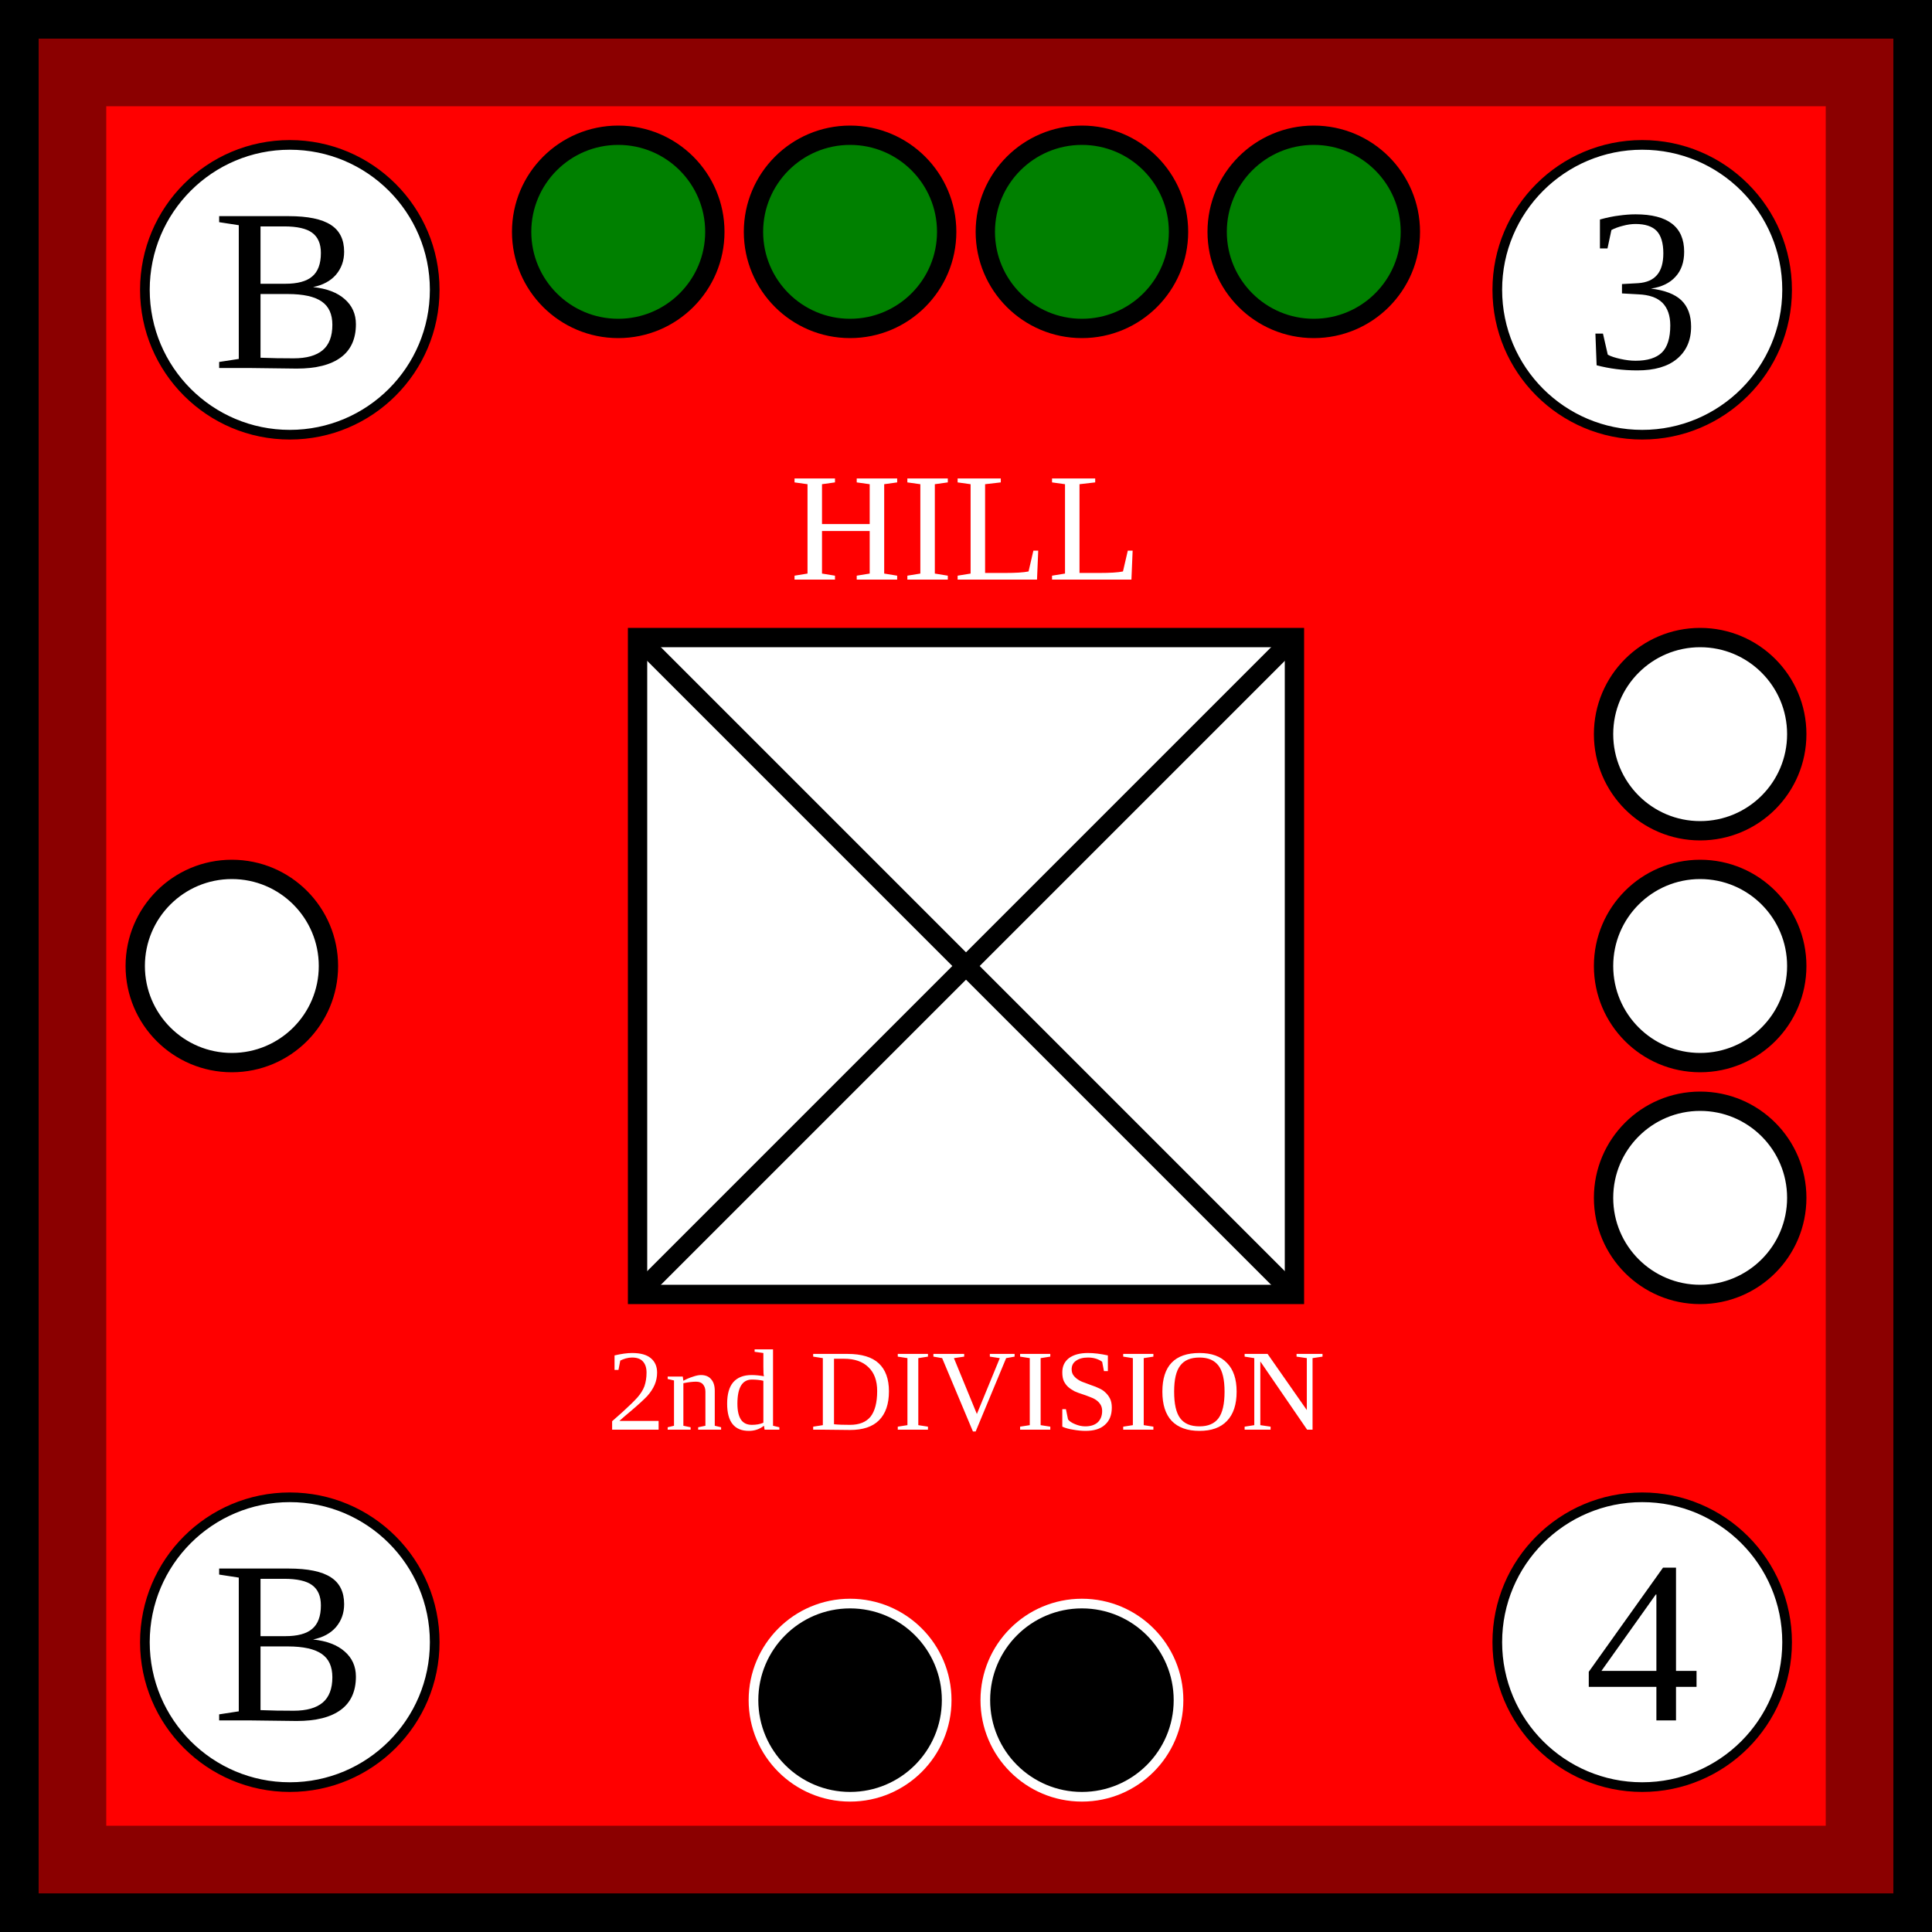
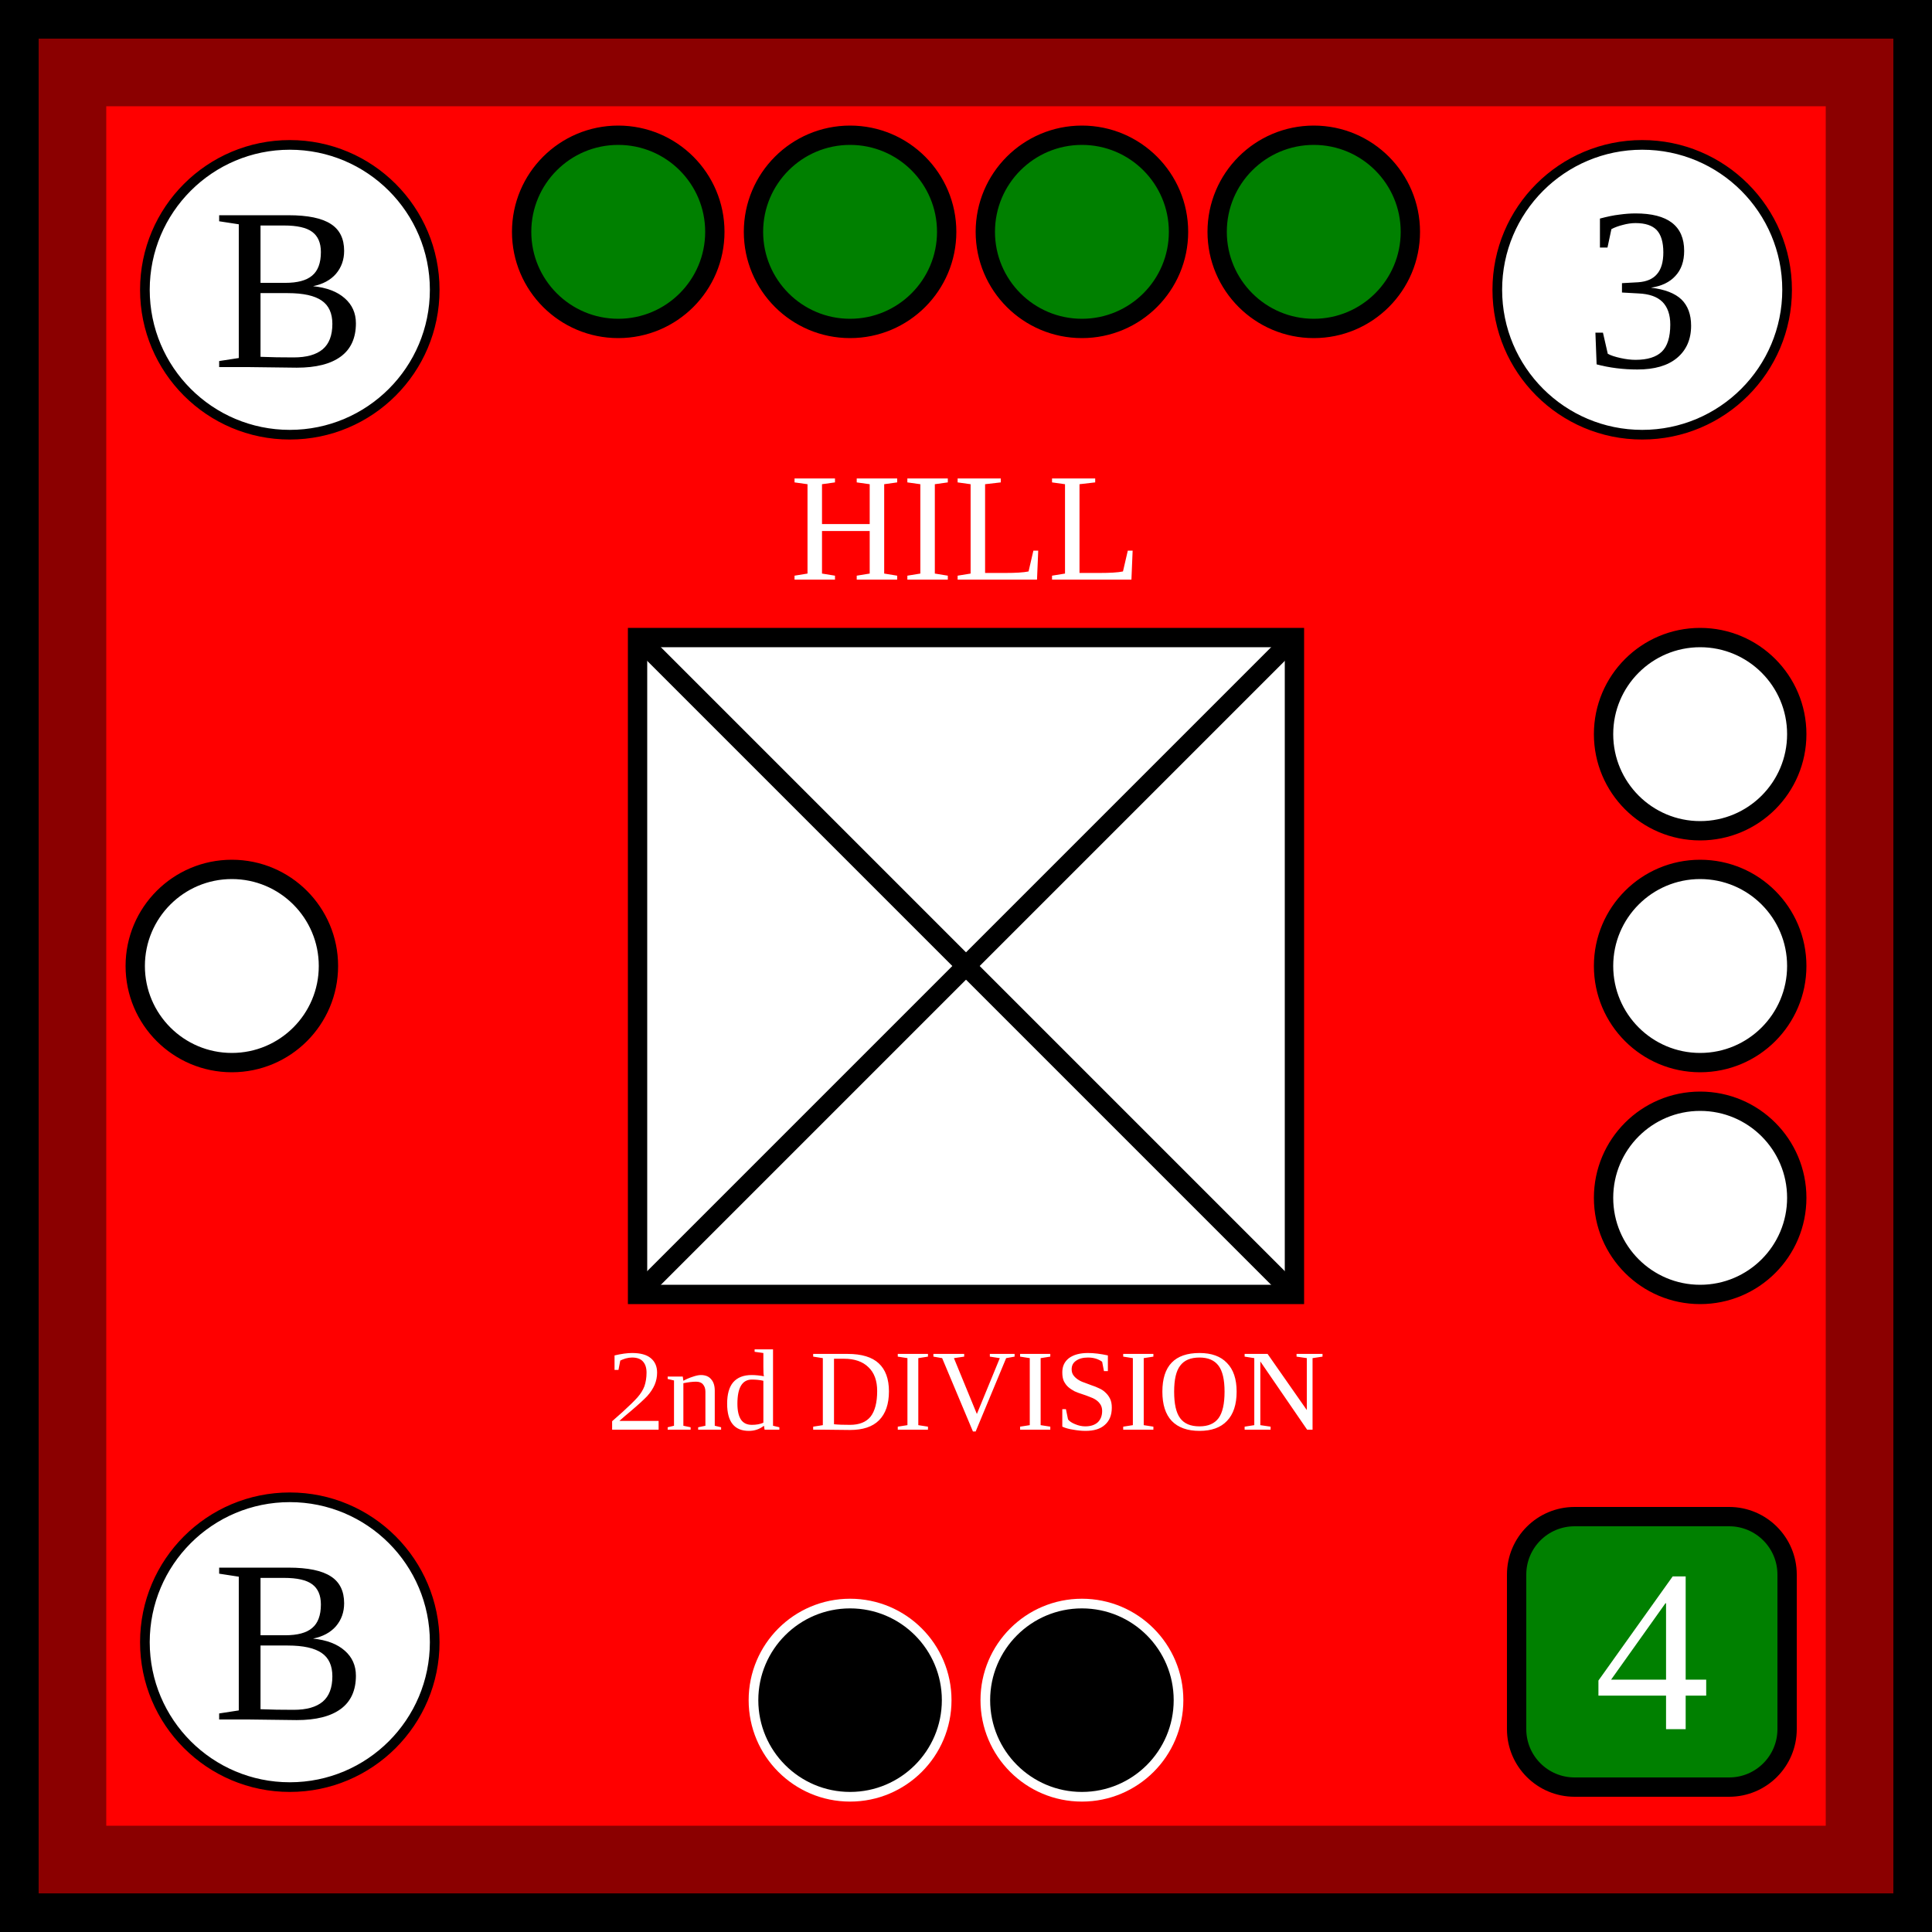
- <svg xmlns="http://www.w3.org/2000/svg" viewBox="0 0 100 100" width="100" height="100">
+ <svg xmlns="http://www.w3.org/2000/svg" xmlns:xlink="http://www.w3.org/1999/xlink" viewBox="0 0 100 100" width="100" height="100">
  <defs id="common">
    <rect id="background" width="100" height="100" fill="red" stroke="darkred" stroke-width="11" />
    <g id="border" stroke="black" stroke-width="2">
      <line x1="0" y1="1" x2="100" y2="1" />
      <line x1="1" y1="1" x2="1" y2="100" />
      <line x1="0" y1="99" x2="100" y2="99" />
      <line x1="99" y1="1" x2="99" y2="100" />
    </g>
    <clipPath id="block">
-       <use href="#background" />
+       <use xlink:href="#background" />
    </clipPath>
  </defs>
  <g id="unit">
-     <use href="#background" clip-path="url(#block)" />
-     <use href="#border" clip-path="url(#block)" />
+     <use xlink:href="#background" clip-path="url(#block)" />
+     <use xlink:href="#border" clip-path="url(#block)" />
    <g id="symbol" text-anchor="middle">
      <text x="50" y="30" font-size="8" fill="white">HILL</text>
      <text x="50" y="74" font-size="6" fill="white">2nd DIVISION</text>
      <rect x="33" y="33" width="34" height="34" fill="white" stroke="black" />
      <line x1="33" y1="33" x2="67" y2="67" stroke="black" />
      <line x1="33" y1="67" x2="67" y2="33" stroke="black" />
    </g>
-     <g id="attributes" text-anchor="middle" dominant-baseline="central" font-size="12">
+     <g id="attributes" text-anchor="middle" font-size="12">
      <g id="initiative">
        <circle cx="15" cy="15" r="7.5" fill="white" stroke="black" stroke-width="0.5" />
-         <text x="15" y="15">B</text>
+         <text x="15" y="19">B</text>
      </g>
      <g id="firepower">
        <circle cx="85" cy="15" r="7.5" fill="white" stroke="black" stroke-width="0.5" />
-         <text x="85" y="15">3</text>
+         <text x="85" y="19">3</text>
      </g>
      <g id="movement">
-         <circle cx="85" cy="85" r="7.5" fill="white" stroke="black" stroke-width="0.5" />
-         <text x="85" y="85">4</text>
+         <rect x="78.5" y="78.5" rx="3" ry="3" width="14" height="14" fill="green" stroke="black" />
+         <text x="85.5" y="89.5" fill="white">4</text>
      </g>
      <g id="arrival">
        <circle cx="15" cy="85" r="7.5" fill="white" stroke="black" stroke-width="0.5" />
-         <text x="15" y="85">B</text>
+         <text x="15" y="89">B</text>
      </g>
    </g>
    <g id="pips" stroke="black" fill="white">
      <g id="strength4" fill="green">
        <circle id="topleftouter" cx="32" cy="12" r="5" />
        <circle id="topleftinner" cx="44" cy="12" r="5" />
        <circle id="toprightinner" cx="56" cy="12" r="5" />
        <circle id="toprightouter" cx="68" cy="12" r="5" />
      </g>
      <g id="strength3">
        <circle id="righttop" cx="88" cy="38" r="5" />
        <circle id="rightcenter" cx="88" cy="50" r="5" />
        <circle id="rightbottom" cx="88" cy="62" r="5" />
      </g>
      <g id="strength2" fill="black">
        <circle id="bottomleft" cx="44" cy="88" r="5" stroke="white" stroke-width="0.5" />
        <circle id="bottomright" cx="56" cy="88" r="5" stroke="white" stroke-width="0.5" />
      </g>
      <g id="strength1">
        <circle id="leftcenter" cx="12" cy="50" r="5" />
      </g>
    </g>
  </g>
</svg>
